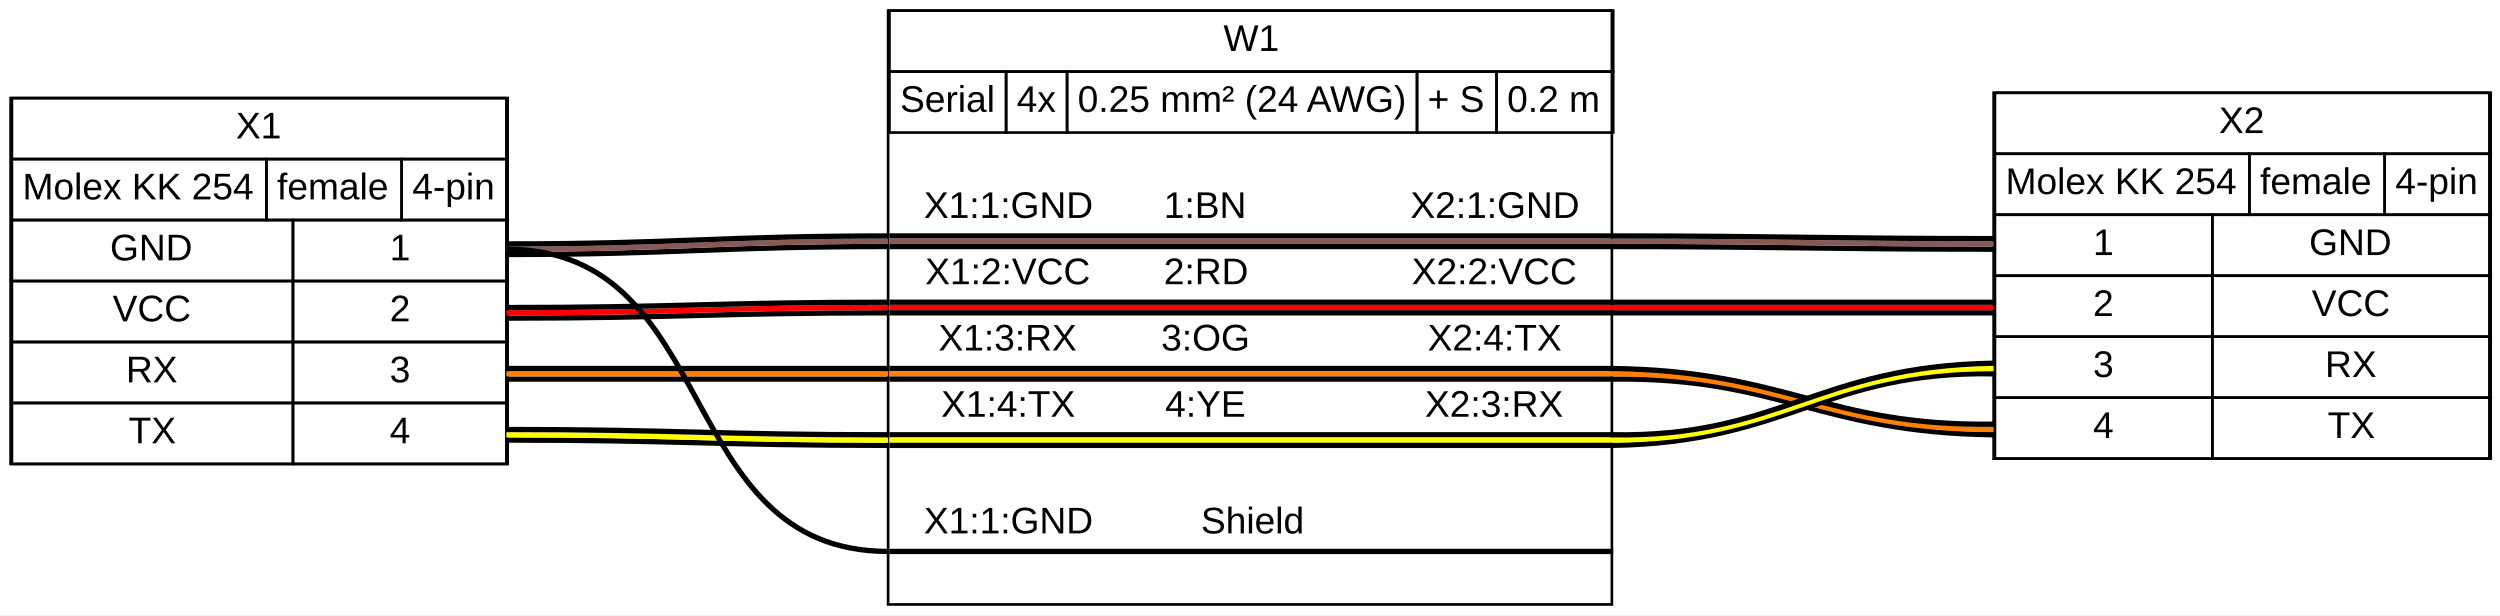
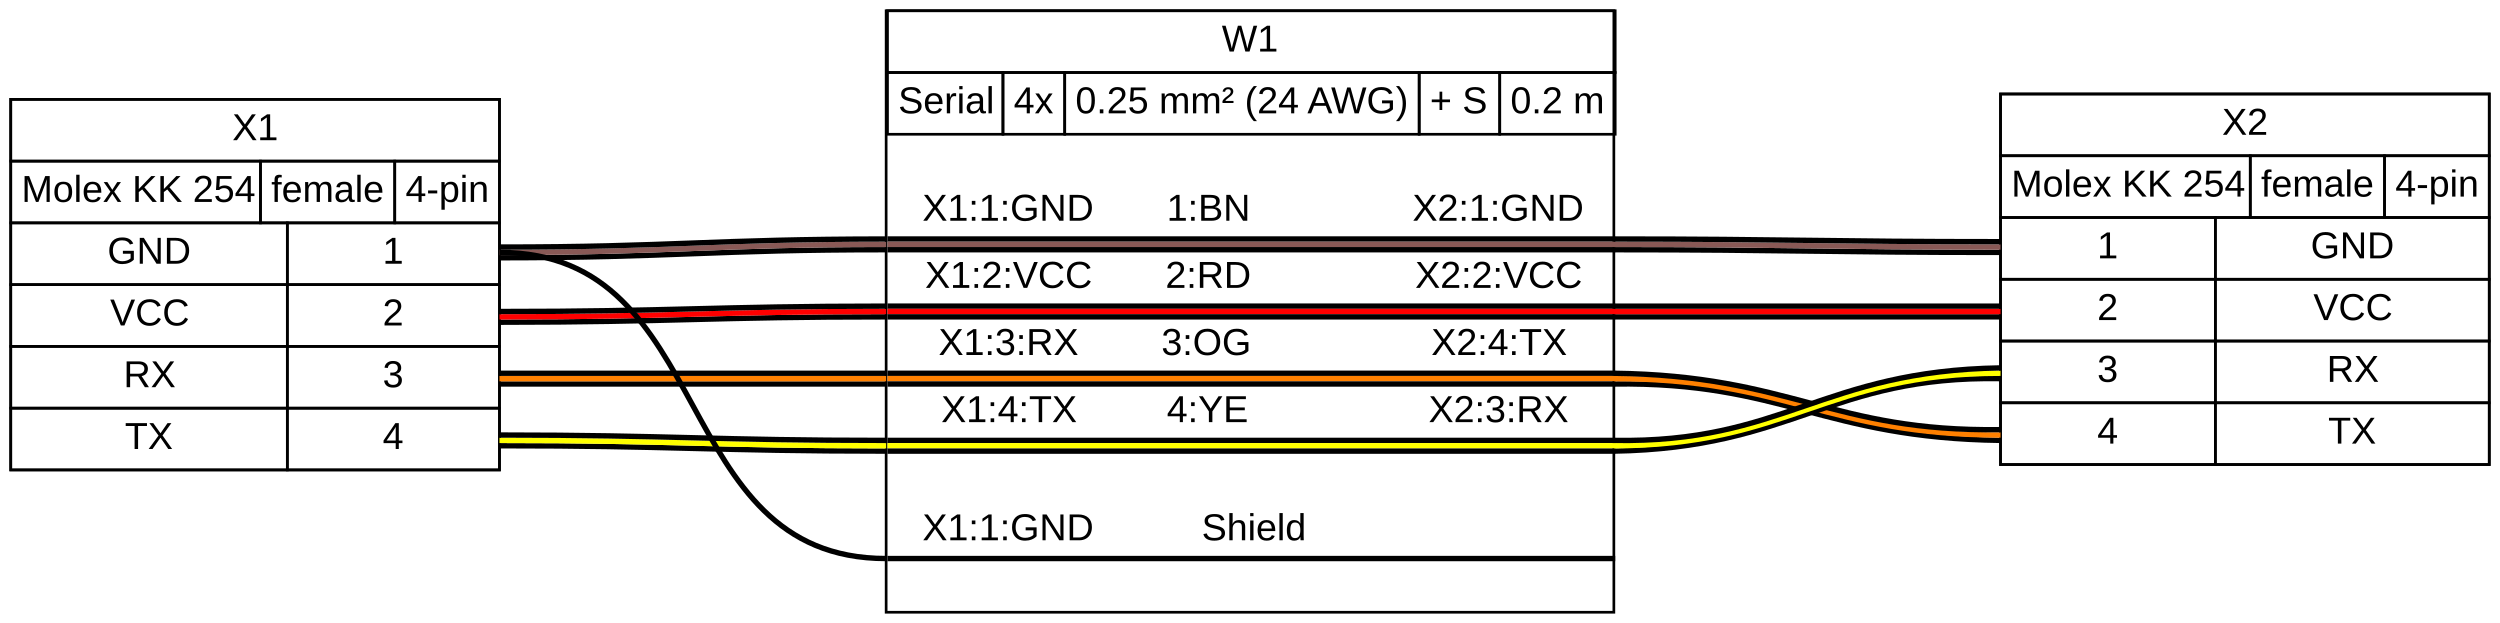
- <svg xmlns="http://www.w3.org/2000/svg" width="943pt" height="232pt" viewBox="0.00 0.00 943.00 232.00">
+ <svg xmlns="http://www.w3.org/2000/svg" width="931pt" height="232pt" viewBox="0.00 0.00 931.00 232.00">
  <g id="graph0" class="graph" transform="scale(1 1) rotate(0) translate(4 228)">
-     <polygon fill="#ffffff" stroke="transparent" points="-4,4 -4,-228 939,-228 939,4 -4,4" />
+     <polygon fill="#ffffff" stroke="none" points="-4,4 -4,-228 927,-228 927,4 -4,4" />
    <g id="node1" class="node">
-       <polygon fill="#ffffff" stroke="black" points="187,-191 0,-191 0,-53 187,-53 187,-191" />
-       <polygon fill="none" stroke="black" points="0.5,-168 0.5,-191 187.5,-191 187.5,-168 0.5,-168" />
-       <text text-anchor="start" x="85" y="-175.8" font-family="arial" font-size="14.00">X1</text>
-       <polygon fill="none" stroke="black" points="0.5,-145 0.5,-168 96.5,-168 96.5,-145 0.5,-145" />
-       <text text-anchor="start" x="4.5" y="-152.8" font-family="arial" font-size="14.00">Molex KK 254</text>
-       <polygon fill="none" stroke="black" points="96.5,-145 96.5,-168 147.5,-168 147.5,-145 96.5,-145" />
-       <text text-anchor="start" x="100.5" y="-152.8" font-family="arial" font-size="14.00">female</text>
-       <polygon fill="none" stroke="black" points="147.5,-145 147.5,-168 187.5,-168 187.5,-145 147.5,-145" />
-       <text text-anchor="start" x="151.5" y="-152.8" font-family="arial" font-size="14.00">4-pin</text>
-       <polygon fill="none" stroke="black" points="0.5,-122 0.5,-145 106.5,-145 106.5,-122 0.5,-122" />
-       <text text-anchor="start" x="37.5" y="-129.8" font-family="arial" font-size="14.00">GND</text>
-       <polygon fill="none" stroke="black" points="106.5,-122 106.5,-145 187.5,-145 187.5,-122 106.5,-122" />
-       <text text-anchor="start" x="143" y="-129.8" font-family="arial" font-size="14.00">1</text>
-       <polygon fill="none" stroke="black" points="0.5,-99 0.5,-122 106.5,-122 106.5,-99 0.5,-99" />
-       <text text-anchor="start" x="38.5" y="-106.8" font-family="arial" font-size="14.00">VCC</text>
-       <polygon fill="none" stroke="black" points="106.5,-99 106.5,-122 187.5,-122 187.5,-99 106.5,-99" />
-       <text text-anchor="start" x="143" y="-106.8" font-family="arial" font-size="14.00">2</text>
-       <polygon fill="none" stroke="black" points="0.5,-76 0.5,-99 106.5,-99 106.5,-76 0.5,-76" />
-       <text text-anchor="start" x="43.5" y="-83.8" font-family="arial" font-size="14.00">RX</text>
-       <polygon fill="none" stroke="black" points="106.5,-76 106.5,-99 187.5,-99 187.5,-76 106.5,-76" />
-       <text text-anchor="start" x="143" y="-83.8" font-family="arial" font-size="14.00">3</text>
-       <polygon fill="none" stroke="black" points="0.5,-53 0.5,-76 106.5,-76 106.5,-53 0.5,-53" />
-       <text text-anchor="start" x="44.5" y="-60.8" font-family="arial" font-size="14.00">TX</text>
-       <polygon fill="none" stroke="black" points="106.5,-53 106.5,-76 187.5,-76 187.5,-53 106.5,-53" />
-       <text text-anchor="start" x="143" y="-60.8" font-family="arial" font-size="14.00">4</text>
+       <polygon fill="#ffffff" stroke="black" points="182,-191 0,-191 0,-53 182,-53 182,-191" />
+       <polygon fill="none" stroke="black" points="0,-168 0,-191 182,-191 182,-168 0,-168" />
+       <text text-anchor="start" x="82.5" y="-175.8" font-family="arial" font-size="14.00">X1</text>
+       <polygon fill="none" stroke="black" points="0,-145 0,-168 93,-168 93,-145 0,-145" />
+       <text text-anchor="start" x="4" y="-152.8" font-family="arial" font-size="14.00">Molex KK 254</text>
+       <polygon fill="none" stroke="black" points="93,-145 93,-168 143,-168 143,-145 93,-145" />
+       <text text-anchor="start" x="97" y="-152.8" font-family="arial" font-size="14.00">female</text>
+       <polygon fill="none" stroke="black" points="143,-145 143,-168 182,-168 182,-145 143,-145" />
+       <text text-anchor="start" x="147" y="-152.8" font-family="arial" font-size="14.00">4-pin</text>
+       <polygon fill="none" stroke="black" points="0,-122 0,-145 103,-145 103,-122 0,-122" />
+       <text text-anchor="start" x="36" y="-129.8" font-family="arial" font-size="14.00">GND</text>
+       <polygon fill="none" stroke="black" points="103,-122 103,-145 182,-145 182,-122 103,-122" />
+       <text text-anchor="start" x="138.5" y="-129.8" font-family="arial" font-size="14.00">1</text>
+       <polygon fill="none" stroke="black" points="0,-99 0,-122 103,-122 103,-99 0,-99" />
+       <text text-anchor="start" x="37" y="-106.8" font-family="arial" font-size="14.00">VCC</text>
+       <polygon fill="none" stroke="black" points="103,-99 103,-122 182,-122 182,-99 103,-99" />
+       <text text-anchor="start" x="138.5" y="-106.8" font-family="arial" font-size="14.00">2</text>
+       <polygon fill="none" stroke="black" points="0,-76 0,-99 103,-99 103,-76 0,-76" />
+       <text text-anchor="start" x="42" y="-83.8" font-family="arial" font-size="14.00">RX</text>
+       <polygon fill="none" stroke="black" points="103,-76 103,-99 182,-99 182,-76 103,-76" />
+       <text text-anchor="start" x="138.5" y="-83.8" font-family="arial" font-size="14.00">3</text>
+       <polygon fill="none" stroke="black" points="0,-53 0,-76 103,-76 103,-53 0,-53" />
+       <text text-anchor="start" x="42.5" y="-60.8" font-family="arial" font-size="14.00">TX</text>
+       <polygon fill="none" stroke="black" points="103,-53 103,-76 182,-76 182,-53 103,-53" />
+       <text text-anchor="start" x="138.5" y="-60.8" font-family="arial" font-size="14.00">4</text>
    </g>
    <g id="node3" class="node">
-       <polygon fill="#ffffff" stroke="black" points="604,-224 331,-224 331,0 604,0 604,-224" />
-       <polygon fill="none" stroke="black" points="331.5,-201 331.5,-224 604.5,-224 604.5,-201 331.5,-201" />
-       <text text-anchor="start" x="457.5" y="-208.8" font-family="arial" font-size="14.00">W1</text>
-       <polygon fill="none" stroke="black" points="331.5,-178 331.5,-201 375.5,-201 375.5,-178 331.5,-178" />
-       <text text-anchor="start" x="335.5" y="-185.8" font-family="arial" font-size="14.00">Serial</text>
-       <polygon fill="none" stroke="black" points="375.5,-178 375.5,-201 398.5,-201 398.5,-178 375.5,-178" />
-       <text text-anchor="start" x="379.5" y="-185.8" font-family="arial" font-size="14.00">4x</text>
-       <polygon fill="none" stroke="black" points="398.5,-178 398.5,-201 530.5,-201 530.5,-178 398.5,-178" />
-       <text text-anchor="start" x="402.5" y="-185.8" font-family="arial" font-size="14.00">0.25 mm² (24 AWG)</text>
-       <polygon fill="none" stroke="black" points="530.5,-178 530.5,-201 560.5,-201 560.5,-178 530.5,-178" />
-       <text text-anchor="start" x="534.5" y="-185.8" font-family="arial" font-size="14.00">+ S</text>
-       <polygon fill="none" stroke="black" points="560.5,-178 560.5,-201 604.5,-201 604.5,-178 560.5,-178" />
-       <text text-anchor="start" x="564.5" y="-185.8" font-family="arial" font-size="14.00">0.2 m</text>
-       <text text-anchor="start" x="374.5" y="-164.8" font-family="arial" font-size="14.00"> </text>
-       <text text-anchor="start" x="344.5" y="-145.8" font-family="arial" font-size="14.00">X1:1:GND</text>
-       <text text-anchor="start" x="435" y="-145.8" font-family="arial" font-size="14.00">     1:BN    </text>
-       <text text-anchor="start" x="528" y="-145.8" font-family="arial" font-size="14.00">X2:1:GND</text>
-       <polygon fill="#000000" stroke="transparent" points="331.5,-138 331.5,-140 604.5,-140 604.5,-138 331.5,-138" />
-       <polygon fill="#895956" stroke="transparent" points="331.5,-136 331.5,-138 604.5,-138 604.5,-136 331.5,-136" />
-       <polygon fill="#000000" stroke="transparent" points="331.5,-134 331.5,-136 604.5,-136 604.5,-134 331.5,-134" />
-       <text text-anchor="start" x="345" y="-120.8" font-family="arial" font-size="14.00">X1:2:VCC</text>
-       <text text-anchor="start" x="435" y="-120.8" font-family="arial" font-size="14.00">     2:RD    </text>
-       <text text-anchor="start" x="528.5" y="-120.8" font-family="arial" font-size="14.00">X2:2:VCC</text>
-       <polygon fill="#000000" stroke="transparent" points="331.5,-113 331.5,-115 604.5,-115 604.5,-113 331.5,-113" />
-       <polygon fill="#ff0000" stroke="transparent" points="331.5,-111 331.5,-113 604.5,-113 604.5,-111 331.5,-111" />
-       <polygon fill="#000000" stroke="transparent" points="331.5,-109 331.5,-111 604.5,-111 604.5,-109 331.5,-109" />
-       <text text-anchor="start" x="350" y="-95.8" font-family="arial" font-size="14.00">X1:3:RX</text>
-       <text text-anchor="start" x="434" y="-95.8" font-family="arial" font-size="14.00">     3:OG    </text>
-       <text text-anchor="start" x="534.5" y="-95.8" font-family="arial" font-size="14.00">X2:4:TX</text>
-       <polygon fill="#000000" stroke="transparent" points="331.5,-88 331.5,-90 604.5,-90 604.5,-88 331.5,-88" />
-       <polygon fill="#ff8000" stroke="transparent" points="331.5,-86 331.5,-88 604.5,-88 604.5,-86 331.5,-86" />
-       <polygon fill="#000000" stroke="transparent" points="331.5,-84 331.5,-86 604.5,-86 604.5,-84 331.5,-84" />
-       <text text-anchor="start" x="351" y="-70.8" font-family="arial" font-size="14.00">X1:4:TX</text>
-       <text text-anchor="start" x="435.5" y="-70.8" font-family="arial" font-size="14.00">     4:YE    </text>
-       <text text-anchor="start" x="533.5" y="-70.8" font-family="arial" font-size="14.00">X2:3:RX</text>
-       <polygon fill="#000000" stroke="transparent" points="331.5,-63 331.5,-65 604.5,-65 604.5,-63 331.5,-63" />
-       <polygon fill="#ffff00" stroke="transparent" points="331.5,-61 331.5,-63 604.5,-63 604.5,-61 331.5,-61" />
-       <polygon fill="#000000" stroke="transparent" points="331.5,-59 331.5,-61 604.5,-61 604.5,-59 331.5,-59" />
-       <text text-anchor="start" x="374.5" y="-45.8" font-family="arial" font-size="14.00"> </text>
-       <text text-anchor="start" x="344.5" y="-26.8" font-family="arial" font-size="14.00">X1:1:GND</text>
-       <text text-anchor="start" x="449" y="-26.8" font-family="arial" font-size="14.00">Shield</text>
-       <polygon fill="#000000" stroke="transparent" points="331.5,-19 331.5,-21 604.5,-21 604.5,-19 331.5,-19" />
-       <text text-anchor="start" x="374.5" y="-5.8" font-family="arial" font-size="14.00"> </text>
+       <polygon fill="#ffffff" stroke="black" points="597,-224 326,-224 326,0 597,0 597,-224" />
+       <polygon fill="none" stroke="black" points="326.5,-201 326.5,-224 597.5,-224 597.5,-201 326.5,-201" />
+       <text text-anchor="start" x="451" y="-208.8" font-family="arial" font-size="14.00">W1</text>
+       <polygon fill="none" stroke="black" points="326.5,-178 326.5,-201 369.5,-201 369.5,-178 326.5,-178" />
+       <text text-anchor="start" x="330.5" y="-185.8" font-family="arial" font-size="14.00">Serial</text>
+       <polygon fill="none" stroke="black" points="369.5,-178 369.5,-201 392.5,-201 392.5,-178 369.5,-178" />
+       <text text-anchor="start" x="373.5" y="-185.8" font-family="arial" font-size="14.00">4x</text>
+       <polygon fill="none" stroke="black" points="392.5,-178 392.5,-201 524.5,-201 524.5,-178 392.5,-178" />
+       <text text-anchor="start" x="396.5" y="-185.8" font-family="arial" font-size="14.00">0.25 mm² (24 AWG)</text>
+       <polygon fill="none" stroke="black" points="524.5,-178 524.5,-201 554.5,-201 554.5,-178 524.5,-178" />
+       <text text-anchor="start" x="528.5" y="-185.8" font-family="arial" font-size="14.00">+ S</text>
+       <polygon fill="none" stroke="black" points="554.5,-178 554.5,-201 597.5,-201 597.5,-178 554.5,-178" />
+       <text text-anchor="start" x="558.5" y="-185.8" font-family="arial" font-size="14.00">0.2 m</text>
+       <text text-anchor="start" x="369" y="-164.8" font-family="arial" font-size="14.00"> </text>
+       <text text-anchor="start" x="339.5" y="-145.8" font-family="arial" font-size="14.00">X1:1:GND</text>
+       <text text-anchor="start" x="430.5" y="-145.8" font-family="arial" font-size="14.00">     1:BN    </text>
+       <text text-anchor="start" x="522" y="-145.8" font-family="arial" font-size="14.00">X2:1:GND</text>
+       <polygon fill="#000000" stroke="none" points="326.5,-138 326.5,-140 597.5,-140 597.5,-138 326.5,-138" />
+       <polygon fill="#895956" stroke="none" points="326.5,-136 326.5,-138 597.5,-138 597.5,-136 326.5,-136" />
+       <polygon fill="#000000" stroke="none" points="326.5,-134 326.5,-136 597.5,-136 597.5,-134 326.5,-134" />
+       <text text-anchor="start" x="340.5" y="-120.8" font-family="arial" font-size="14.00">X1:2:VCC</text>
+       <text text-anchor="start" x="430" y="-120.8" font-family="arial" font-size="14.00">     2:RD    </text>
+       <text text-anchor="start" x="523" y="-120.8" font-family="arial" font-size="14.00">X2:2:VCC</text>
+       <polygon fill="#000000" stroke="none" points="326.5,-113 326.5,-115 597.5,-115 597.5,-113 326.5,-113" />
+       <polygon fill="#ff0000" stroke="none" points="326.5,-111 326.5,-113 597.5,-113 597.5,-111 326.5,-111" />
+       <polygon fill="#000000" stroke="none" points="326.5,-109 326.5,-111 597.5,-111 597.5,-109 326.5,-109" />
+       <text text-anchor="start" x="345.5" y="-95.8" font-family="arial" font-size="14.00">X1:3:RX</text>
+       <text text-anchor="start" x="428.5" y="-95.8" font-family="arial" font-size="14.00">     3:OG    </text>
+       <text text-anchor="start" x="529" y="-95.8" font-family="arial" font-size="14.00">X2:4:TX</text>
+       <polygon fill="#000000" stroke="none" points="326.5,-88 326.5,-90 597.5,-90 597.5,-88 326.5,-88" />
+       <polygon fill="#ff8000" stroke="none" points="326.5,-86 326.5,-88 597.5,-88 597.5,-86 326.5,-86" />
+       <polygon fill="#000000" stroke="none" points="326.5,-84 326.5,-86 597.5,-86 597.5,-84 326.5,-84" />
+       <text text-anchor="start" x="346.5" y="-70.8" font-family="arial" font-size="14.00">X1:4:TX</text>
+       <text text-anchor="start" x="430.5" y="-70.8" font-family="arial" font-size="14.00">     4:YE    </text>
+       <text text-anchor="start" x="528" y="-70.8" font-family="arial" font-size="14.00">X2:3:RX</text>
+       <polygon fill="#000000" stroke="none" points="326.5,-63 326.5,-65 597.5,-65 597.5,-63 326.5,-63" />
+       <polygon fill="#ffff00" stroke="none" points="326.5,-61 326.5,-63 597.5,-63 597.5,-61 326.5,-61" />
+       <polygon fill="#000000" stroke="none" points="326.5,-59 326.5,-61 597.5,-61 597.5,-59 326.5,-59" />
+       <text text-anchor="start" x="369" y="-45.8" font-family="arial" font-size="14.00"> </text>
+       <text text-anchor="start" x="339.5" y="-26.8" font-family="arial" font-size="14.00">X1:1:GND</text>
+       <text text-anchor="start" x="443.5" y="-26.8" font-family="arial" font-size="14.00">Shield</text>
+       <polygon fill="#000000" stroke="none" points="326.5,-19 326.5,-21 597.5,-21 597.5,-19 326.5,-19" />
+       <text text-anchor="start" x="369" y="-5.8" font-family="arial" font-size="14.00"> </text>
    </g>
    <g id="edge1" class="edge">
-       <path fill="none" stroke="#000000" stroke-width="2" d="M187,-132C251.38,-132.03 267.36,-135.03 331,-135" />
-       <path fill="none" stroke="#895956" stroke-width="2" d="M187,-134C251.01,-134 266.99,-137 331,-137" />
-       <path fill="none" stroke="#000000" stroke-width="2" d="M187,-136C250.64,-135.97 266.62,-138.97 331,-139" />
+       <path fill="none" stroke="#000000" stroke-width="2" d="M182,-132C246.38,-132.03 262.36,-135.03 326,-135" />
+       <path fill="none" stroke="#895956" stroke-width="2" d="M182,-134C246.01,-134 261.99,-137 326,-137" />
+       <path fill="none" stroke="#000000" stroke-width="2" d="M182,-136C245.64,-135.97 261.62,-138.97 326,-139" />
    </g>
    <g id="edge3" class="edge">
-       <path fill="none" stroke="#000000" stroke-width="2" d="M187,-108C251.25,-108.02 267.24,-110.02 331,-110" />
-       <path fill="none" stroke="#ff0000" stroke-width="2" d="M187,-110C251.01,-110 266.99,-112 331,-112" />
-       <path fill="none" stroke="#000000" stroke-width="2" d="M187,-112C250.76,-111.98 266.75,-113.98 331,-114" />
+       <path fill="none" stroke="#000000" stroke-width="2" d="M182,-108C246.25,-108.02 262.24,-110.02 326,-110" />
+       <path fill="none" stroke="#ff0000" stroke-width="2" d="M182,-110C246.01,-110 261.99,-112 326,-112" />
+       <path fill="none" stroke="#000000" stroke-width="2" d="M182,-112C245.76,-111.98 261.75,-113.98 326,-114" />
    </g>
    <g id="edge5" class="edge">
-       <path fill="none" stroke="#000000" stroke-width="2" d="M187,-85C251,-85 267,-85 331,-85" />
-       <path fill="none" stroke="#ff8000" stroke-width="2" d="M187,-87C251,-87 267,-87 331,-87" />
-       <path fill="none" stroke="#000000" stroke-width="2" d="M187,-89C251,-89 267,-89 331,-89" />
+       <path fill="none" stroke="#000000" stroke-width="2" d="M182,-85C246,-85 262,-85 326,-85" />
+       <path fill="none" stroke="#ff8000" stroke-width="2" d="M182,-87C246,-87 262,-87 326,-87" />
+       <path fill="none" stroke="#000000" stroke-width="2" d="M182,-89C246,-89 262,-89 326,-89" />
    </g>
    <g id="edge7" class="edge">
-       <path fill="none" stroke="#000000" stroke-width="2" d="M187,-62C250.76,-62.02 266.75,-60.02 331,-60" />
-       <path fill="none" stroke="#ffff00" stroke-width="2" d="M187,-64C251.01,-64 266.99,-62 331,-62" />
-       <path fill="none" stroke="#000000" stroke-width="2" d="M187,-66C251.25,-65.98 267.24,-63.98 331,-64" />
+       <path fill="none" stroke="#000000" stroke-width="2" d="M182,-62C245.76,-62.02 261.75,-60.02 326,-60" />
+       <path fill="none" stroke="#ffff00" stroke-width="2" d="M182,-64C246.01,-64 261.99,-62 326,-62" />
+       <path fill="none" stroke="#000000" stroke-width="2" d="M182,-66C246.25,-65.98 262.24,-63.98 326,-64" />
    </g>
    <g id="edge9" class="edge">
-       <path fill="none" stroke="#000000" stroke-width="2" d="M187,-134C268.63,-134 249.37,-20 331,-20" />
+       <path fill="none" stroke="#000000" stroke-width="2" d="M182,-134C263.63,-134 244.37,-20 326,-20" />
    </g>
    <g id="node2" class="node">
-       <polygon fill="#ffffff" stroke="black" points="935,-193 748,-193 748,-55 935,-55 935,-193" />
-       <polygon fill="none" stroke="black" points="748.5,-170 748.5,-193 935.5,-193 935.5,-170 748.5,-170" />
-       <text text-anchor="start" x="833" y="-177.8" font-family="arial" font-size="14.00">X2</text>
-       <polygon fill="none" stroke="black" points="748.5,-147 748.5,-170 844.5,-170 844.5,-147 748.5,-147" />
-       <text text-anchor="start" x="752.5" y="-154.8" font-family="arial" font-size="14.00">Molex KK 254</text>
-       <polygon fill="none" stroke="black" points="844.5,-147 844.5,-170 895.5,-170 895.5,-147 844.5,-147" />
-       <text text-anchor="start" x="848.5" y="-154.8" font-family="arial" font-size="14.00">female</text>
-       <polygon fill="none" stroke="black" points="895.5,-147 895.5,-170 935.5,-170 935.5,-147 895.5,-147" />
-       <text text-anchor="start" x="899.5" y="-154.8" font-family="arial" font-size="14.00">4-pin</text>
-       <polygon fill="none" stroke="black" points="748.5,-124 748.5,-147 830.5,-147 830.5,-124 748.5,-124" />
-       <text text-anchor="start" x="785.5" y="-131.8" font-family="arial" font-size="14.00">1</text>
-       <polygon fill="none" stroke="black" points="830.5,-124 830.5,-147 935.5,-147 935.5,-124 830.5,-124" />
-       <text text-anchor="start" x="867" y="-131.8" font-family="arial" font-size="14.00">GND</text>
-       <polygon fill="none" stroke="black" points="748.5,-101 748.5,-124 830.5,-124 830.5,-101 748.5,-101" />
-       <text text-anchor="start" x="785.5" y="-108.8" font-family="arial" font-size="14.00">2</text>
-       <polygon fill="none" stroke="black" points="830.5,-101 830.5,-124 935.5,-124 935.5,-101 830.5,-101" />
-       <text text-anchor="start" x="868" y="-108.8" font-family="arial" font-size="14.00">VCC</text>
-       <polygon fill="none" stroke="black" points="748.5,-78 748.5,-101 830.5,-101 830.5,-78 748.5,-78" />
-       <text text-anchor="start" x="785.5" y="-85.8" font-family="arial" font-size="14.00">3</text>
-       <polygon fill="none" stroke="black" points="830.5,-78 830.5,-101 935.5,-101 935.5,-78 830.5,-78" />
-       <text text-anchor="start" x="873" y="-85.8" font-family="arial" font-size="14.00">RX</text>
-       <polygon fill="none" stroke="black" points="748.5,-55 748.5,-78 830.5,-78 830.5,-55 748.5,-55" />
-       <text text-anchor="start" x="785.5" y="-62.8" font-family="arial" font-size="14.00">4</text>
-       <polygon fill="none" stroke="black" points="830.5,-55 830.5,-78 935.5,-78 935.5,-55 830.5,-55" />
-       <text text-anchor="start" x="874" y="-62.8" font-family="arial" font-size="14.00">TX</text>
+       <polygon fill="#ffffff" stroke="black" points="923,-193 741,-193 741,-55 923,-55 923,-193" />
+       <polygon fill="none" stroke="black" points="741,-170 741,-193 923,-193 923,-170 741,-170" />
+       <text text-anchor="start" x="823.5" y="-177.8" font-family="arial" font-size="14.00">X2</text>
+       <polygon fill="none" stroke="black" points="741,-147 741,-170 834,-170 834,-147 741,-147" />
+       <text text-anchor="start" x="745" y="-154.8" font-family="arial" font-size="14.00">Molex KK 254</text>
+       <polygon fill="none" stroke="black" points="834,-147 834,-170 884,-170 884,-147 834,-147" />
+       <text text-anchor="start" x="838" y="-154.8" font-family="arial" font-size="14.00">female</text>
+       <polygon fill="none" stroke="black" points="884,-147 884,-170 923,-170 923,-147 884,-147" />
+       <text text-anchor="start" x="888" y="-154.8" font-family="arial" font-size="14.00">4-pin</text>
+       <polygon fill="none" stroke="black" points="741,-124 741,-147 821,-147 821,-124 741,-124" />
+       <text text-anchor="start" x="777" y="-131.8" font-family="arial" font-size="14.00">1</text>
+       <polygon fill="none" stroke="black" points="821,-124 821,-147 923,-147 923,-124 821,-124" />
+       <text text-anchor="start" x="856.5" y="-131.8" font-family="arial" font-size="14.00">GND</text>
+       <polygon fill="none" stroke="black" points="741,-101 741,-124 821,-124 821,-101 741,-101" />
+       <text text-anchor="start" x="777" y="-108.8" font-family="arial" font-size="14.00">2</text>
+       <polygon fill="none" stroke="black" points="821,-101 821,-124 923,-124 923,-101 821,-101" />
+       <text text-anchor="start" x="857.5" y="-108.8" font-family="arial" font-size="14.00">VCC</text>
+       <polygon fill="none" stroke="black" points="741,-78 741,-101 821,-101 821,-78 741,-78" />
+       <text text-anchor="start" x="777" y="-85.8" font-family="arial" font-size="14.00">3</text>
+       <polygon fill="none" stroke="black" points="821,-78 821,-101 923,-101 923,-78 821,-78" />
+       <text text-anchor="start" x="862.5" y="-85.8" font-family="arial" font-size="14.00">RX</text>
+       <polygon fill="none" stroke="black" points="741,-55 741,-78 821,-78 821,-55 741,-55" />
+       <text text-anchor="start" x="777" y="-62.8" font-family="arial" font-size="14.00">4</text>
+       <polygon fill="none" stroke="black" points="821,-55 821,-78 923,-78 923,-55 821,-55" />
+       <text text-anchor="start" x="863" y="-62.8" font-family="arial" font-size="14.00">TX</text>
    </g>
    <g id="edge2" class="edge">
-       <path fill="none" stroke="#000000" stroke-width="2" d="M604,-135C667.88,-135 683.87,-134 748,-134" />
-       <path fill="none" stroke="#895956" stroke-width="2" d="M604,-137C668,-137 684,-136 748,-136" />
-       <path fill="none" stroke="#000000" stroke-width="2" d="M604,-139C668.13,-139 684.12,-138 748,-138" />
+       <path fill="none" stroke="#000000" stroke-width="2" d="M597,-135C660.88,-135 676.87,-134 741,-134" />
+       <path fill="none" stroke="#895956" stroke-width="2" d="M597,-137C661,-137 677,-136 741,-136" />
+       <path fill="none" stroke="#000000" stroke-width="2" d="M597,-139C661.13,-139 677.12,-138 741,-138" />
    </g>
    <g id="edge4" class="edge">
-       <path fill="none" stroke="#000000" stroke-width="2" d="M604,-110C668,-110 684,-110 748,-110" />
-       <path fill="none" stroke="#ff0000" stroke-width="2" d="M604,-112C668,-112 684,-112 748,-112" />
-       <path fill="none" stroke="#000000" stroke-width="2" d="M604,-114C668,-114 684,-114 748,-114" />
+       <path fill="none" stroke="#000000" stroke-width="2" d="M597,-110C661,-110 677,-110 741,-110" />
+       <path fill="none" stroke="#ff0000" stroke-width="2" d="M597,-112C661,-112 677,-112 741,-112" />
+       <path fill="none" stroke="#000000" stroke-width="2" d="M597,-114C661,-114 677,-114 741,-114" />
    </g>
    <g id="edge6" class="edge">
-       <path fill="none" stroke="#000000" stroke-width="2" d="M604,-85C667.04,-85.86 681.68,-64.86 748,-64" />
-       <path fill="none" stroke="#ff8000" stroke-width="2" d="M604,-87C668.68,-87 683.32,-66 748,-66" />
-       <path fill="none" stroke="#000000" stroke-width="2" d="M604,-89C670.32,-88.14 684.96,-67.14 748,-68" />
+       <path fill="none" stroke="#000000" stroke-width="2" d="M597,-85C660.04,-85.86 674.68,-64.86 741,-64" />
+       <path fill="none" stroke="#ff8000" stroke-width="2" d="M597,-87C661.68,-87 676.32,-66 741,-66" />
+       <path fill="none" stroke="#000000" stroke-width="2" d="M597,-89C663.32,-88.14 677.96,-67.14 741,-68" />
    </g>
    <g id="edge8" class="edge">
-       <path fill="none" stroke="#000000" stroke-width="2" d="M604,-60C670.9,-61.09 684.67,-88.09 748,-87" />
-       <path fill="none" stroke="#ffff00" stroke-width="2" d="M604,-62C669.12,-62 682.88,-89 748,-89" />
-       <path fill="none" stroke="#000000" stroke-width="2" d="M604,-64C667.33,-62.91 681.1,-89.91 748,-91" />
+       <path fill="none" stroke="#000000" stroke-width="2" d="M597,-60C663.9,-61.09 677.67,-88.09 741,-87" />
+       <path fill="none" stroke="#ffff00" stroke-width="2" d="M597,-62C662.12,-62 675.88,-89 741,-89" />
+       <path fill="none" stroke="#000000" stroke-width="2" d="M597,-64C660.33,-62.91 674.1,-89.91 741,-91" />
    </g>
  </g>
</svg>
